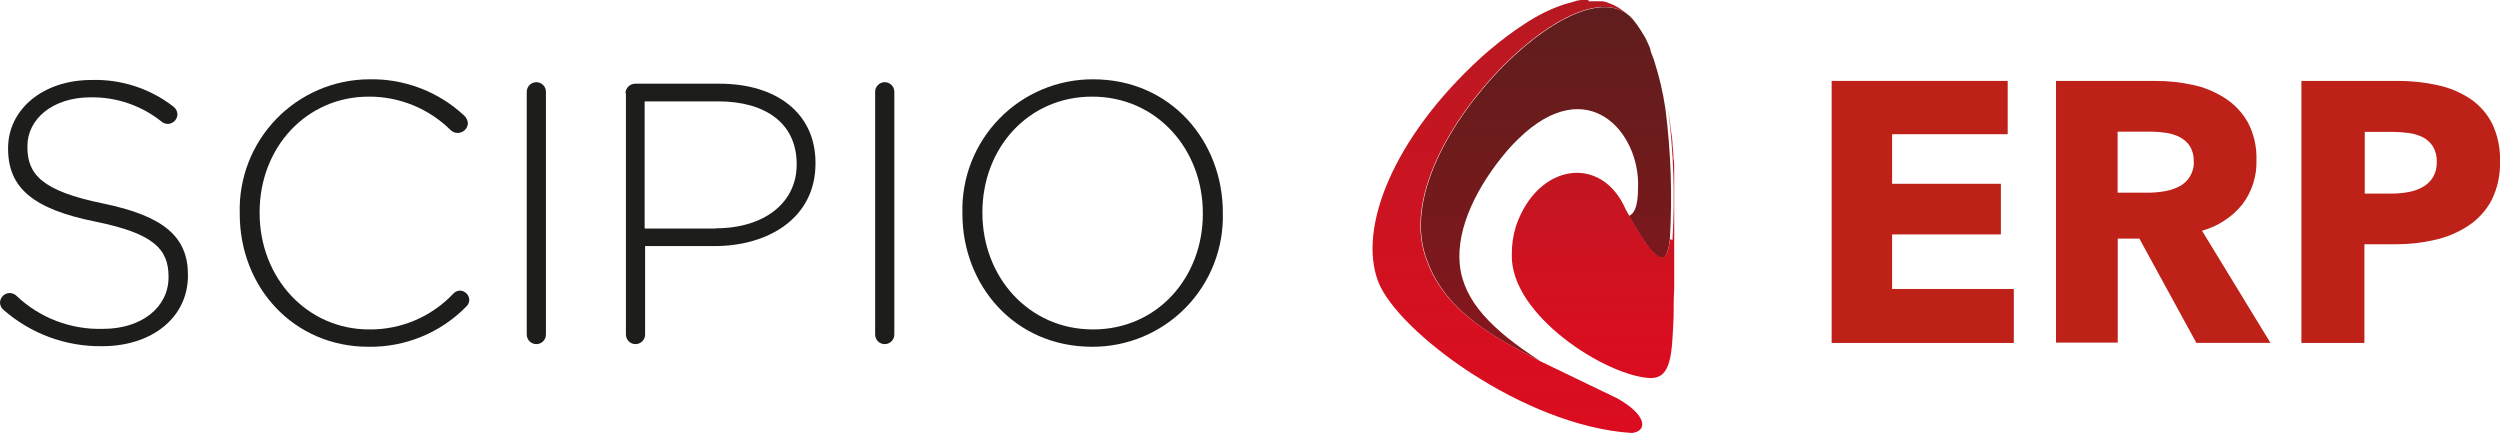
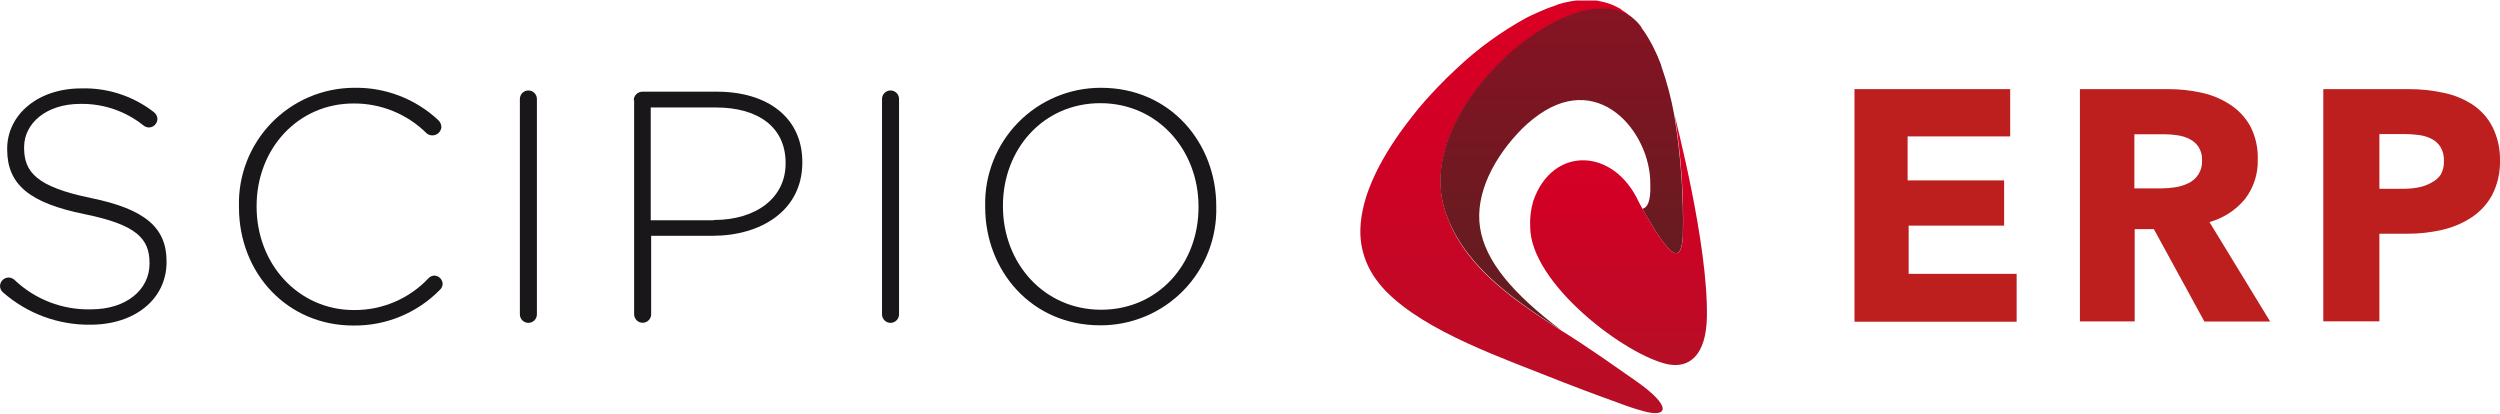
- <svg xmlns="http://www.w3.org/2000/svg" xmlns:xlink="http://www.w3.org/1999/xlink" id="Ebene_1" viewBox="0 0 216.28 37.48">
+ <svg xmlns="http://www.w3.org/2000/svg" xmlns:xlink="http://www.w3.org/1999/xlink" id="Ebene_1" data-name="Ebene 1" viewBox="0 0 243.76 40.28">
  <defs>
-     <style>.cls-1{fill:#1d1d1b;}.cls-2{fill:#bd2118;}.cls-3{fill:url(#linear-gradient);}.cls-4{fill:url(#linear-gradient-2);}.cls-5{fill:url(#linear-gradient-3);}</style>
-     <linearGradient id="linear-gradient" x1="340.37" y1="-83.86" x2="371" y2="-83.86" gradientTransform="translate(217.59 371.56) rotate(-90)" gradientUnits="userSpaceOnUse">
-       <stop offset="0" stop-color="#88181e" />
-       <stop offset="0.17" stop-color="#80171d" />
-       <stop offset="0.7" stop-color="#6a1c1c" />
-       <stop offset="1" stop-color="#601d1d" />
+     <style>.cls-1{fill:#1a171b;}.cls-2{fill:#bd1f1e;}.cls-3{fill:url(#linear-gradient);}.cls-4{fill:url(#linear-gradient-2);}.cls-5{fill:url(#linear-gradient-3);}</style>
+     <linearGradient id="linear-gradient" x1="-5.84" y1="80.45" x2="27.89" y2="80.45" gradientTransform="matrix(0.15, 1.19, -0.89, 0, 216.99, 6.99)" gradientUnits="userSpaceOnUse">
+       <stop offset="0" stop-color="#da0024" />
+       <stop offset="0.34" stop-color="#d20025" />
+       <stop offset="0.9" stop-color="#bb0c26" />
+       <stop offset="1" stop-color="#b50f25" />
    </linearGradient>
-     <linearGradient id="linear-gradient-2" x1="338.85" y1="-79.75" x2="362.2" y2="-79.75" gradientTransform="translate(217.59 371.56) rotate(-90)" gradientUnits="userSpaceOnUse">
-       <stop offset="0" stop-color="#dc0c20" />
-       <stop offset="0.34" stop-color="#d31120" />
-       <stop offset="0.9" stop-color="#bc1822" />
-       <stop offset="1" stop-color="#b51820" />
+     <linearGradient id="linear-gradient-2" x1="-5.12" y1="74.47" x2="21.16" y2="74.47" gradientTransform="matrix(0.15, 1.19, -0.89, 0, 216.99, 6.99)" gradientUnits="userSpaceOnUse">
+       <stop offset="0" stop-color="#871423" />
+       <stop offset="0.17" stop-color="#801422" />
+       <stop offset="0.7" stop-color="#691b21" />
+       <stop offset="1" stop-color="#5f1c20" />
    </linearGradient>
-     <linearGradient id="linear-gradient-3" x1="334.09" y1="-87.15" x2="371.56" y2="-87.15" xlink:href="#linear-gradient-2" />
+     <linearGradient id="linear-gradient-3" x1="3.49" y1="69.29" x2="23.96" y2="69.29" xlink:href="#linear-gradient" />
  </defs>
-   <path class="cls-1" d="M0.32,26.82A0.83,0.83,0,0,1,0,26.18a0.85,0.85,0,0,1,.83-0.83,0.92,0.92,0,0,1,.54.19,10.42,10.42,0,0,0,7.55,2.91c3.36,0,5.66-1.89,5.66-4.45V23.94c0-2.37-1.25-3.74-6.34-4.77C2.88,18.09.7,16.26,0.7,12.87V12.81c0-3.33,3-5.89,7.2-5.89A11,11,0,0,1,15,9.22a0.87,0.87,0,0,1,.35.67,0.85,0.85,0,0,1-.83.83A0.87,0.87,0,0,1,14,10.54,9.58,9.58,0,0,0,7.84,8.42c-3.3,0-5.47,1.89-5.47,4.22v0.06c0,2.37,1.22,3.81,6.53,4.9s7.36,2.91,7.36,6.18v0.06c0,3.62-3.1,6.11-7.42,6.11A12.67,12.67,0,0,1,.32,26.82Z" transform="translate(0 0)" />
-   <path class="cls-1" d="M20.74,18.5V18.44A11.26,11.26,0,0,1,31.93,6.86,11.7,11.7,0,0,1,40.16,10a1,1,0,0,1,.32.67,0.88,0.88,0,0,1-.86.83A0.85,0.85,0,0,1,39,11.27,10,10,0,0,0,31.9,8.36c-5.38,0-9.44,4.38-9.44,10v0.06c0,5.66,4.13,10.08,9.47,10.08a9.86,9.86,0,0,0,7.29-3.1,0.82,0.82,0,0,1,.58-0.26,0.84,0.84,0,0,1,.8.8,0.81,0.81,0,0,1-.26.58A11.6,11.6,0,0,1,31.87,30C25.47,30,20.74,24.93,20.74,18.5Z" transform="translate(0 0)" />
-   <path class="cls-1" d="M45.57,7.94a0.83,0.83,0,1,1,1.66,0v21a0.83,0.83,0,0,1-1.66,0v-21Z" transform="translate(0 0)" />
-   <path class="cls-1" d="M54.11,8.07a0.85,0.85,0,0,1,.83-0.83h7.29c4.93,0,8.32,2.53,8.32,6.85v0.06c0,4.7-4.06,7.14-8.74,7.14h-6v7.65a0.83,0.83,0,1,1-1.66,0V8.07Zm7.81,11.68c4.16,0,7-2.18,7-5.5V14.18c0-3.55-2.75-5.41-6.78-5.41H55.77v11h6.14Z" transform="translate(0 0)" />
-   <path class="cls-1" d="M75.71,7.94a0.83,0.83,0,0,1,1.66,0v21a0.83,0.83,0,0,1-1.66,0v-21Z" transform="translate(0 0)" />
-   <path class="cls-1" d="M83.26,18.5V18.44A11.27,11.27,0,0,1,94.56,6.86c6.78,0,11.23,5.41,11.23,11.52v0.06A11.27,11.27,0,0,1,94.49,30C87.71,30,83.26,24.62,83.26,18.5Zm20.8,0V18.44c0-5.54-4-10.08-9.57-10.08s-9.5,4.48-9.5,10v0.06c0,5.54,4,10.08,9.57,10.08S104.06,24,104.06,18.5Z" transform="translate(0 0)" />
-   <path class="cls-2" d="M158.46,29.64V7h15.23v4.61h-10v4.29h9.41v4.38h-9.41V25h10.53v4.67H158.46Z" transform="translate(0 0)" />
-   <path class="cls-2" d="M190,29.64l-4.92-9h-1.87v9h-5.34V7h8.64a15,15,0,0,1,3.18.34,8.3,8.3,0,0,1,2.78,1.14,6,6,0,0,1,2,2.11,6.6,6.6,0,0,1,.74,3.26,6,6,0,0,1-1.25,3.87,6.81,6.81,0,0,1-3.46,2.24l5.92,9.7H190Zm-0.22-15.71a2.27,2.27,0,0,0-.34-1.3,2.31,2.31,0,0,0-.87-0.77,3.8,3.8,0,0,0-1.19-.37,8.82,8.82,0,0,0-1.27-.1H183.2v5.28h2.6a8.85,8.85,0,0,0,1.38-.11,4.42,4.42,0,0,0,1.29-.4A2.32,2.32,0,0,0,189.79,13.93Z" transform="translate(0 0)" />
-   <path class="cls-2" d="M216.28,14a7,7,0,0,1-.74,3.34,6.05,6.05,0,0,1-2,2.19,8.76,8.76,0,0,1-2.88,1.22,14.72,14.72,0,0,1-3.39.38h-2.72v8.54H199.1V7h8.32a15.63,15.63,0,0,1,3.47.37,8.2,8.2,0,0,1,2.82,1.18,5.74,5.74,0,0,1,1.89,2.14A7.08,7.08,0,0,1,216.28,14Zm-5.47,0a2.43,2.43,0,0,0-.32-1.31,2.23,2.23,0,0,0-.86-0.8,3.7,3.7,0,0,0-1.23-.38,10.32,10.32,0,0,0-1.42-.1h-2.4v5.34h2.3a8.21,8.21,0,0,0,1.47-.13,3.93,3.93,0,0,0,1.26-.45,2.39,2.39,0,0,0,.88-0.85A2.52,2.52,0,0,0,210.81,14Z" transform="translate(0 0)" />
-   <path class="cls-3" d="M142.78,4.26L142.68,4c-0.09-.2-0.17-0.39-0.26-0.57l-0.12-.23-0.07-.13C142.16,3,142.09,2.84,142,2.71l-0.12-.19a7.2,7.2,0,0,0-.44-0.62h0l0,0c-2-2.78-6.74-.81-11.34,3.77-4.45,4.5-8.79,11.61-6.58,17,1.63,4.38,5.94,6.64,9.77,8.59-4.18-2.69-6.68-5.19-7-8.36s1.5-6.82,4.12-9.89c0.31-.36.63-0.69,0.95-1,6-5.84,10.56-.54,10.35,4.25,0,1.67-.36,2.25-0.79,2.42,2.29,4.07,3.25,4.64,3.54,2.07a60.7,60.7,0,0,0-.38-11.33h0a26,26,0,0,0-1-4.25L143,4.95c-0.07-.2-0.14-0.39-0.22-0.58l0-.11" transform="translate(0 0)" />
-   <path class="cls-4" d="M144.47,20.7c-0.28,2.58-1.25,2-3.54-2.07l-0.29-.52c-2.08-4.78-7.61-4-9.48,1.42a7.94,7.94,0,0,0-.37,2.49c-0.15,5.27,8.22,10.54,12,10.69,1.82,0,1.85-2.06,2-5.37,0-.75,0-1.55.05-2.37,0-2.1,0-4.33,0-6.17,0-.27,0-0.54,0-0.81h0c0-.38,0-0.77,0-1.15,0-.19,0-0.39,0-0.58s0-.38,0-0.56,0-.52,0-0.78l0-.33c0-.31,0-0.61-0.07-0.9,0-.06,0-0.13,0-0.19,0-.33-0.05-0.66-0.08-1,0,0,0-.06,0-0.08,0-.35-0.07-0.69-0.11-1v0q-0.12-1-.27-2a60.62,60.62,0,0,1,.38,11.33" transform="translate(0 0)" />
-   <path class="cls-5" d="M137.43,0l-0.31,0-0.36,0-0.35.06L136,0.19l-0.38.1-0.37.11-0.41.15-0.37.14-0.44.19-0.36.17-0.49.25-0.35.19-0.57.34L132,2l-0.9.6a33.22,33.22,0,0,0-3,2.4c-7.59,6.94-10.64,14.74-8.87,19.36,1.63,4.28,12.54,12.5,21.95,13.1,1.39-.17,1.31-1.55-1.27-3l-6.66-3.21c-3.83-2-8.14-4.21-9.77-8.59-2.21-5.37,2.13-12.49,6.58-17,4.23-4.22,8.55-6.22,10.8-4.36a5.09,5.09,0,0,0-.71-0.55l-0.08-.06-0.35-.19-0.17-.09-0.34-.13L139,0.19l-0.34-.08-0.26,0-0.35,0-0.29,0h-0.35Z" transform="translate(0 0)" />
+   <path class="cls-1" d="M0.32,28.53A0.83,0.83,0,0,1,0,27.89a0.85,0.85,0,0,1,.83-0.83,0.92,0.92,0,0,1,.54.19,10.42,10.42,0,0,0,7.55,2.91c3.36,0,5.66-1.89,5.66-4.45V25.65c0-2.37-1.25-3.74-6.34-4.77C2.88,19.79.7,18,.7,14.57V14.51c0-3.33,3-5.89,7.2-5.89A11,11,0,0,1,15,10.93a0.87,0.87,0,0,1,.35.67,0.85,0.85,0,0,1-.83.83A0.87,0.87,0,0,1,14,12.24a9.58,9.58,0,0,0-6.18-2.11c-3.3,0-5.47,1.89-5.47,4.22v0.06c0,2.37,1.22,3.81,6.53,4.9s7.36,2.91,7.36,6.18v0.06c0,3.62-3.1,6.11-7.42,6.11A12.67,12.67,0,0,1,.32,28.53Z" transform="translate(0 0)" />
+   <path class="cls-1" d="M23.3,20.21V20.14A11.26,11.26,0,0,1,34.5,8.56a11.7,11.7,0,0,1,8.22,3.14,1,1,0,0,1,.32.67,0.88,0.88,0,0,1-.86.83A0.85,0.85,0,0,1,41.6,13a10,10,0,0,0-7.14-2.91c-5.38,0-9.44,4.38-9.44,10v0.06c0,5.66,4.13,10.08,9.47,10.08a9.86,9.86,0,0,0,7.29-3.1,0.81,0.81,0,0,1,.58-0.26,0.84,0.84,0,0,1,.8.8,0.81,0.81,0,0,1-.26.58,11.6,11.6,0,0,1-8.48,3.49C28,31.73,23.3,26.64,23.3,20.21Z" transform="translate(0 0)" />
+   <path class="cls-1" d="M50.69,9.65a0.83,0.83,0,0,1,1.66,0v21a0.83,0.83,0,1,1-1.66,0v-21Z" transform="translate(0 0)" />
+   <path class="cls-1" d="M61.79,9.77a0.85,0.85,0,0,1,.83-0.83h7.29c4.93,0,8.32,2.53,8.32,6.85v0.06c0,4.7-4.06,7.14-8.74,7.14h-6v7.65a0.83,0.83,0,1,1-1.66,0V9.77ZM69.6,21.45c4.16,0,7-2.18,7-5.5V15.89c0-3.55-2.75-5.41-6.78-5.41H63.45v11H69.6Z" transform="translate(0 0)" />
+   <path class="cls-1" d="M86,9.65a0.83,0.83,0,0,1,1.66,0v21a0.83,0.83,0,1,1-1.66,0v-21Z" transform="translate(0 0)" />
+   <path class="cls-1" d="M96.06,20.21V20.14A11.27,11.27,0,0,1,107.36,8.56c6.78,0,11.23,5.41,11.23,11.52v0.06a11.27,11.27,0,0,1-11.29,11.58C100.51,31.73,96.06,26.32,96.06,20.21Zm20.8,0V20.14c0-5.54-4-10.08-9.57-10.08s-9.5,4.48-9.5,10v0.06c0,5.54,4,10.08,9.57,10.08S116.86,25.74,116.86,20.21Z" transform="translate(0 0)" />
+   <path class="cls-2" d="M180.82,31.34V8.69H196v4.61h-10v4.29h9.41V22H186.1v4.7h10.53v4.67H180.82Z" transform="translate(0 0)" />
+   <path class="cls-2" d="M214.93,31.34l-4.92-9h-1.87v9H202.8V8.69h8.64a15,15,0,0,1,3.18.34,8.28,8.28,0,0,1,2.78,1.14,6,6,0,0,1,2,2.11,6.6,6.6,0,0,1,.74,3.26,6,6,0,0,1-1.25,3.87,6.81,6.81,0,0,1-3.46,2.24l5.92,9.7h-6.4Zm-0.22-15.71a2.27,2.27,0,0,0-.34-1.3,2.31,2.31,0,0,0-.87-0.77,3.8,3.8,0,0,0-1.19-.37,8.83,8.83,0,0,0-1.27-.1h-2.93v5.28h2.6a8.85,8.85,0,0,0,1.38-.11,4.41,4.41,0,0,0,1.29-.4A2.32,2.32,0,0,0,214.71,15.63Z" transform="translate(0 0)" />
+   <path class="cls-2" d="M243.76,15.66A7,7,0,0,1,243,19a6.05,6.05,0,0,1-2,2.19,8.74,8.74,0,0,1-2.88,1.22,14.74,14.74,0,0,1-3.39.38H232v8.54h-5.47V8.69h8.32a15.63,15.63,0,0,1,3.47.37,8.19,8.19,0,0,1,2.82,1.18,5.73,5.73,0,0,1,1.89,2.14A7.08,7.08,0,0,1,243.76,15.66Zm-5.47,0a2.44,2.44,0,0,0-.32-1.31,2.23,2.23,0,0,0-.86-0.8,3.7,3.7,0,0,0-1.23-.38,10.31,10.31,0,0,0-1.42-.1H232v5.34h2.3a8.21,8.21,0,0,0,1.47-.13,3.93,3.93,0,0,0,1.26-.45A2.39,2.39,0,0,0,238,17,2.53,2.53,0,0,0,238.29,15.69Z" transform="translate(0 0)" />
+   <path class="cls-3" d="M141.23,21.44c1.94,4.91,6.73,8.05,11,10.79,2.67,1.65,5.41,3.62,7.2,4.86,3.73,2.59,3.17,3.67.82,3a23.65,23.65,0,0,1-2.53-.84l-1.55-.56-1.69-.63-0.89-.34-1.15-.44c-5.81-2.33-13.42-4.88-17.36-8.94-0.2-.21-0.39-0.43-0.57-0.65l-0.05-.07a8,8,0,0,1-1.69-3.6,8.2,8.2,0,0,1-.13-1.62,9.73,9.73,0,0,1,.11-1.27,13.26,13.26,0,0,1,.71-2.67,20.56,20.56,0,0,1,1.32-2.81,30,30,0,0,1,1.85-2.89q0.52-.72,1.09-1.44c0.76-1,1.59-1.9,2.46-2.82,0.58-.61,1.19-1.21,1.81-1.78a32.75,32.75,0,0,1,6.87-5q0.48-.25,1-0.47l0.32-.14,0.61-.26,0.37-.14,0.52-.18L152,0.4l0.48-.13,0.4-.09,0.44-.08,0.4-.05,0.41,0,0.39,0h0.38l0.39,0,0.34,0L156,0.12l0.31,0.07,0.38,0.1L157,0.39l0.37,0.15,0.24,0.12L158,0.86,158.17,1l0.39,0.26,0.09,0.07a7.81,7.81,0,0,1,1.41,1.42h0c-2.31-3.29-7.39-2.06-12.26,2C143.11,8.65,138.62,15.38,141.23,21.44Z" transform="translate(0 0)" />
+   <path class="cls-4" d="M164.08,23.16c-0.22,2.67-1.29,1.9-3.94-2.8,0.46-.1.84-0.66,0.77-2.42,0.06-5-5.13-11.41-11.45-6.32a11.39,11.39,0,0,0-1,.88c-2.76,2.76-4.66,6.38-4.15,9.69s3.24,6.47,7.9,10c-4.25-2.74-9-5.88-11-10.79-2.61-6.06,1.88-12.79,6.58-16.74,4.86-4,9.94-5.26,12.26-2l0,0.05h0c0.18,0.23.34,0.48,0.51,0.74l0.14,0.23L161,4.21l0.08,0.15,0.14,0.27c0.11,0.21.21,0.43,0.31,0.65l0.11,0.25q0.16,0.38.31,0.77L162,6.49a30.62,30.62,0,0,1,1.23,4.65h0A63.14,63.14,0,0,1,164.08,23.16Z" transform="translate(0 0)" />
+   <path class="cls-5" d="M166.43,30.9c-0.07,3.81-1.76,5-3.75,4.63-4.13-.83-13.46-7.87-13.48-13.4a7.51,7.51,0,0,1,.31-2.56c1.86-5.35,7.86-5.22,10.31.19l0.33,0.6c2.64,4.7,3.72,5.47,3.94,2.8a63.11,63.11,0,0,0-.82-12C163.4,11.85,166.55,23.74,166.43,30.9Z" transform="translate(0 0)" />
</svg>
